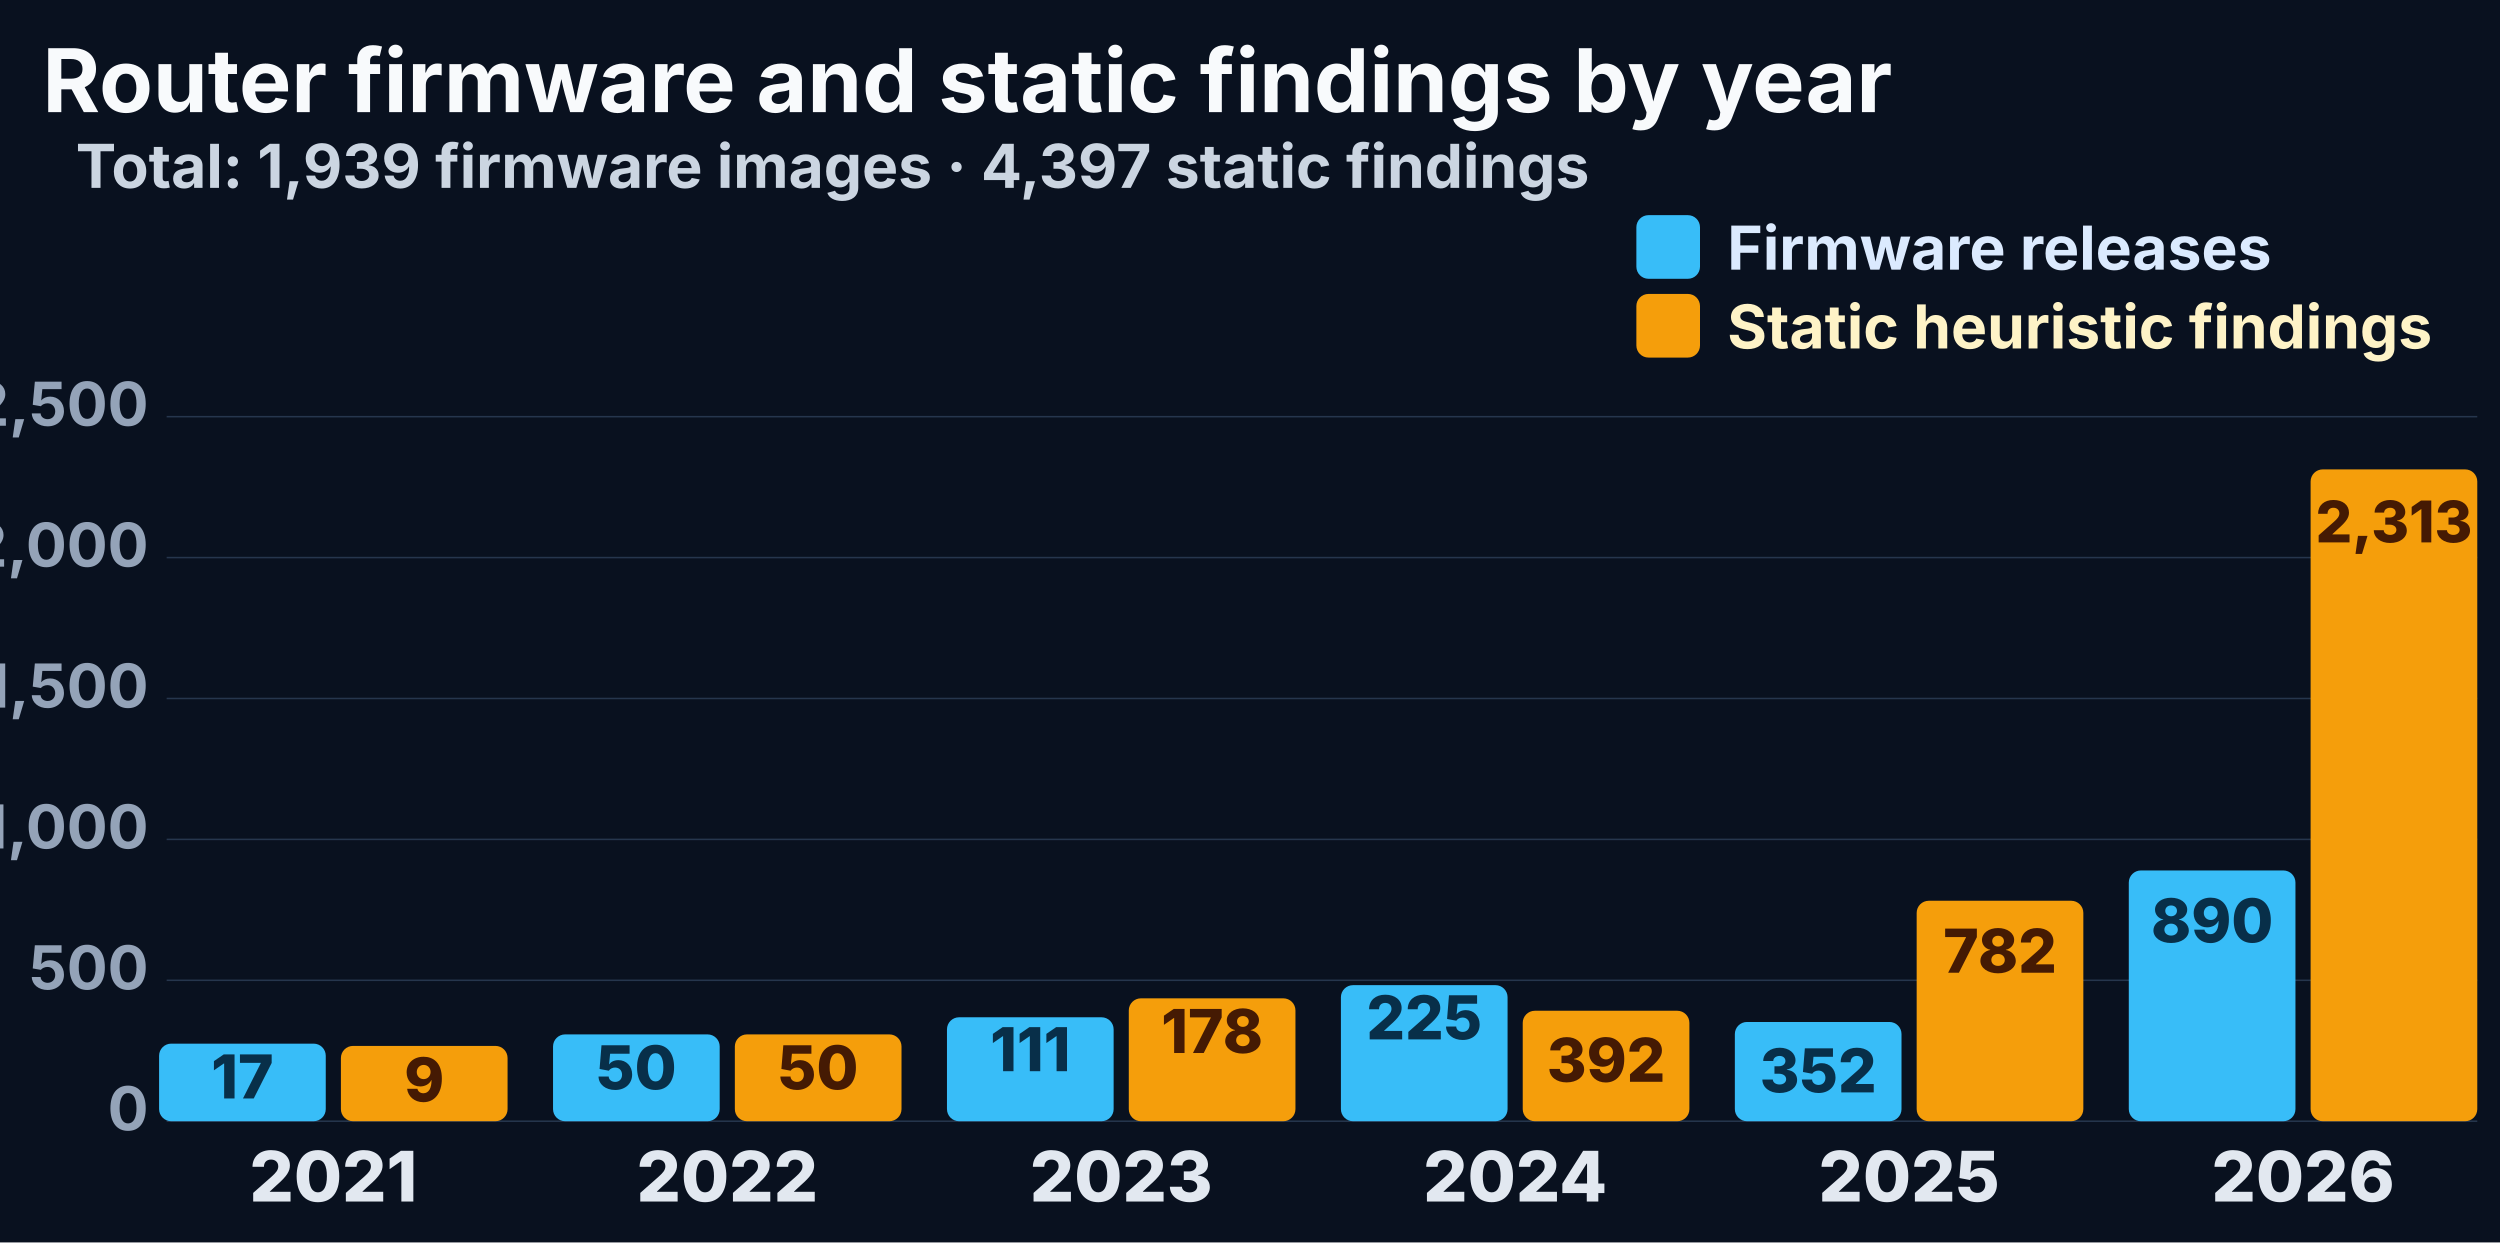
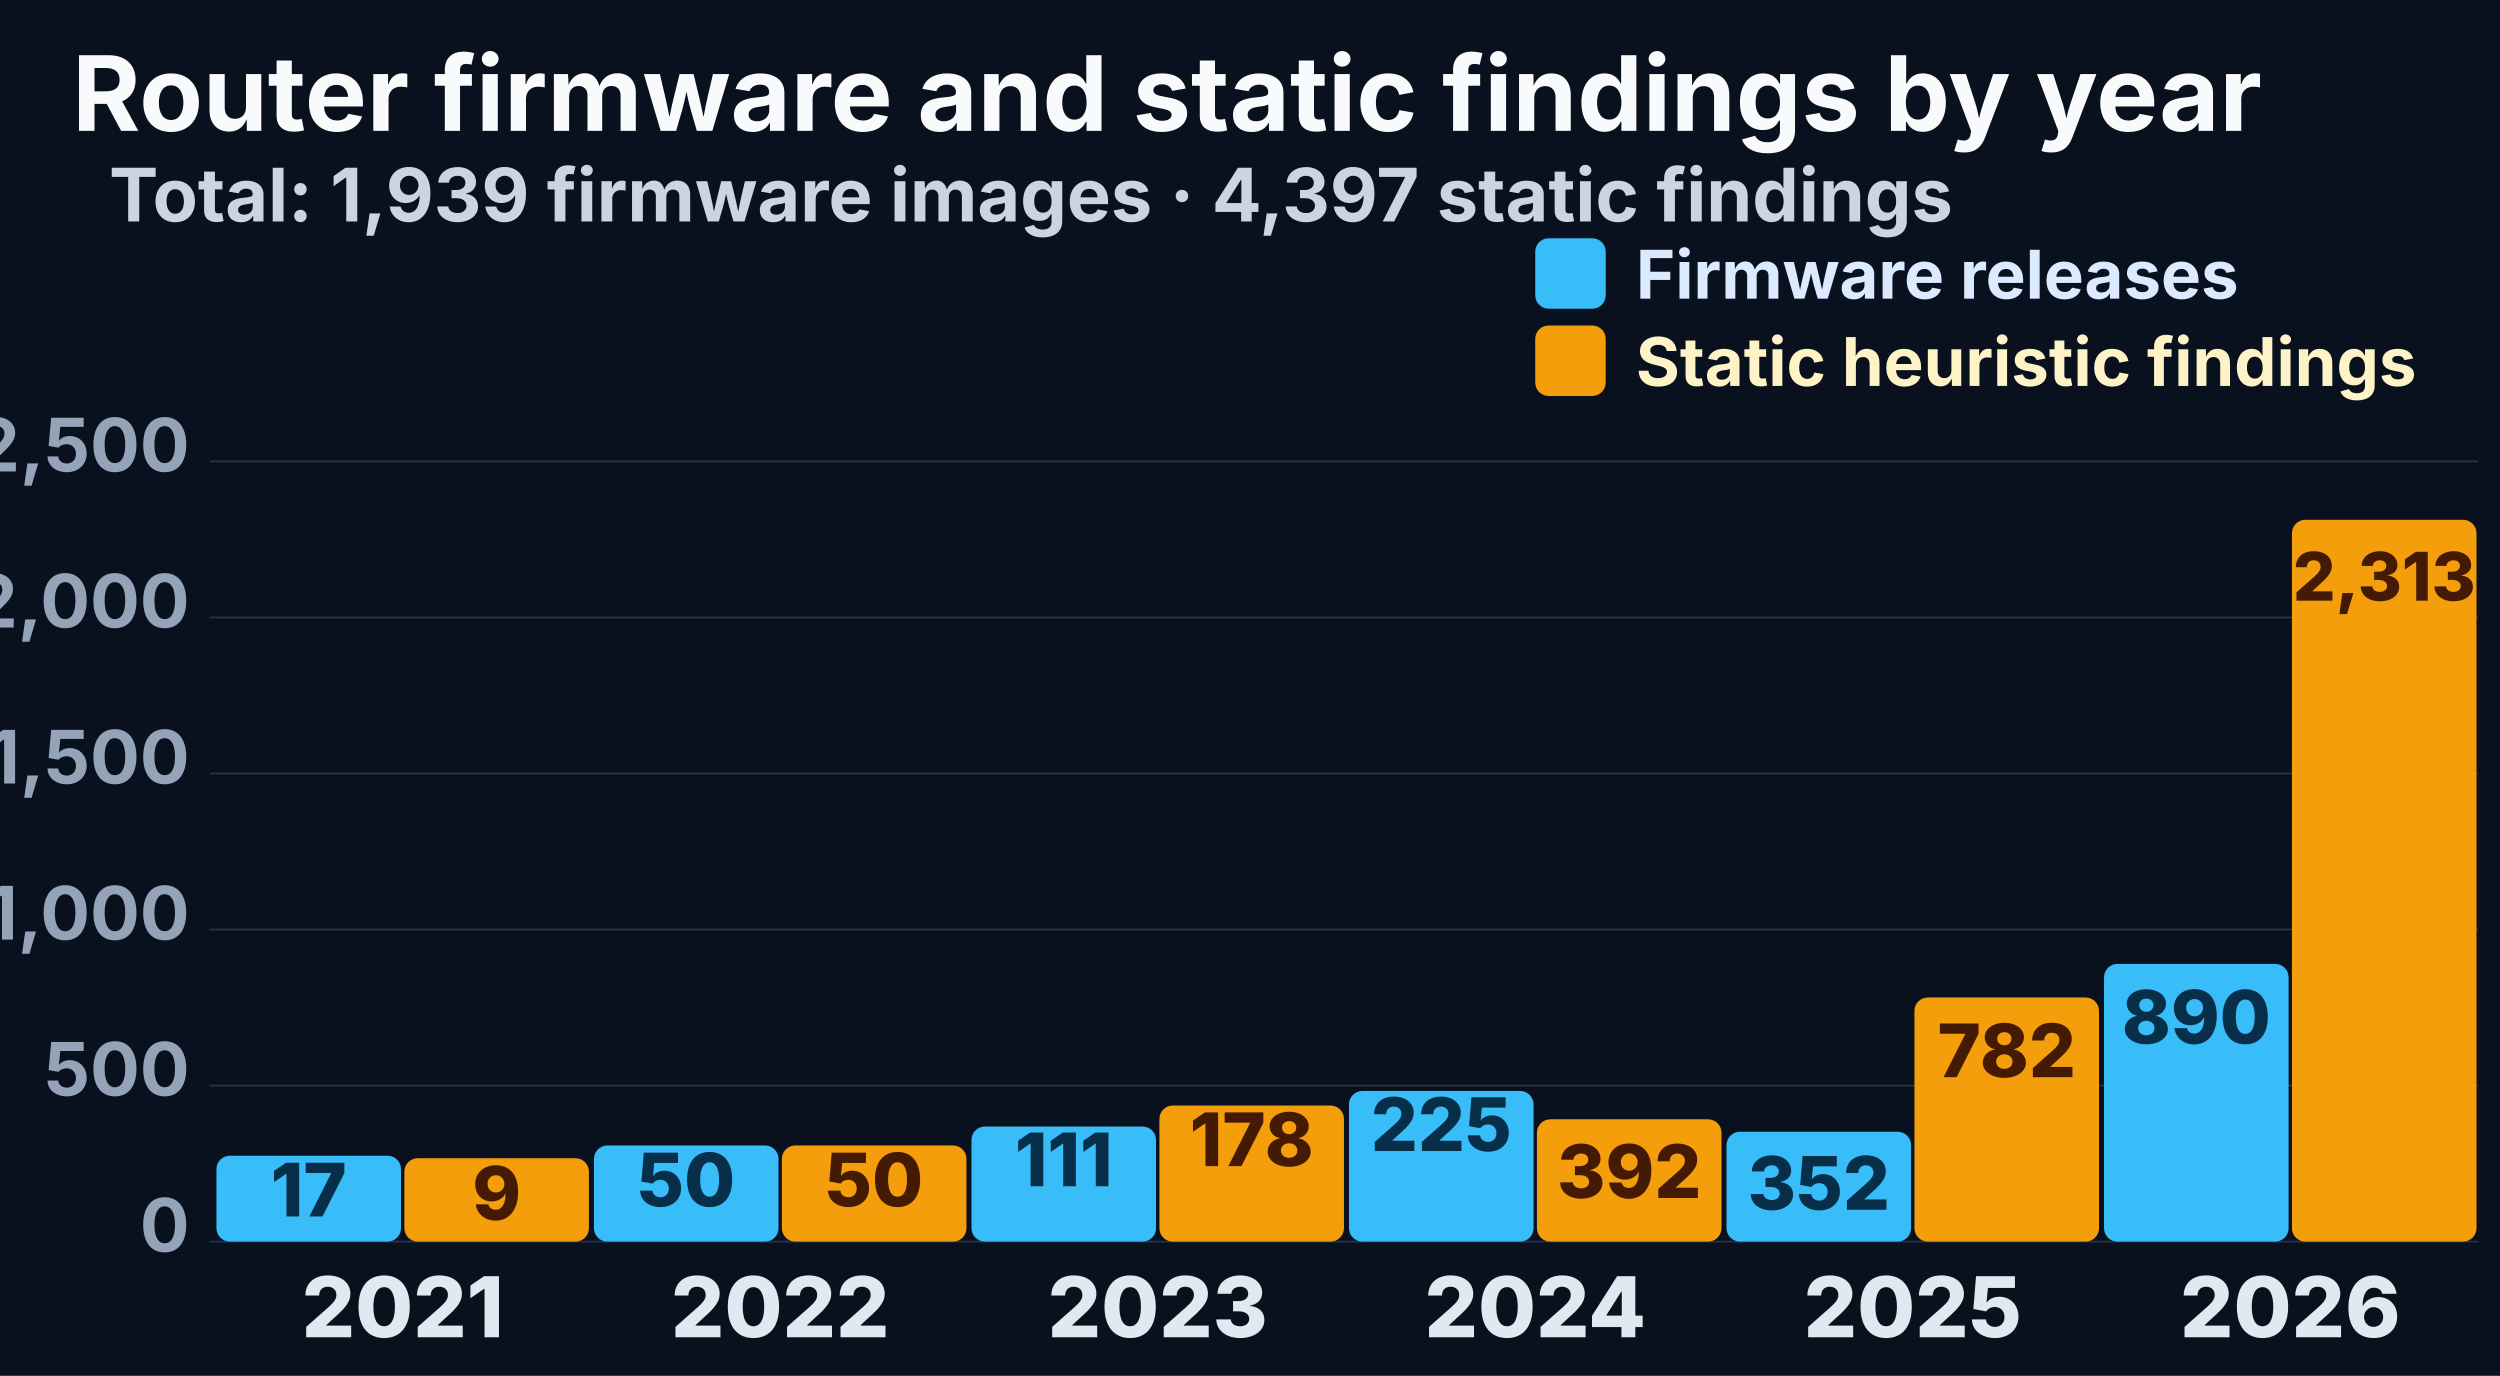
- <svg xmlns="http://www.w3.org/2000/svg" width="1650" height="820" viewBox="0 0 1650 820" role="img" aria-labelledby="title desc">
-   <rect width="1650" height="820" fill="#09111f" />
-   <text x="28" y="74" fill="#f8fafc" font-family="Inter, Arial, sans-serif" font-size="58" font-weight="700">
+ <svg xmlns="http://www.w3.org/2000/svg" width="1490" height="820" viewBox="-15 0 1490 820" role="img" aria-labelledby="title desc">
+   <rect x="-15" width="1490" height="820" fill="#09111f" />
+   <text x="28" y="78" fill="#f8fafc" font-family="Inter, Arial, sans-serif" font-size="62" font-weight="700">
    Router firmware and static findings by year
  </text>
-   <text x="50" y="124" fill="#cbd5e1" font-family="Inter, Arial, sans-serif" font-size="40" font-weight="700">
+   <text x="50" y="132" fill="#cbd5e1" font-family="Inter, Arial, sans-serif" font-size="44" font-weight="700">
    Total: 1,939 firmware images · 4,397 static findings
  </text>
  <g font-family="Inter, Arial, sans-serif" font-size="40" font-weight="700">
-     <rect x="1080" y="142" width="42" height="42" rx="8" fill="#38bdf8" />
-     <text x="1140" y="178" fill="#dbeafe">Firmware releases</text>
-     <rect x="1080" y="194" width="42" height="42" rx="8" fill="#f59e0b" />
-     <text x="1140" y="230" fill="#fef3c7">Static heuristic findings</text>
+     <rect x="900" y="142" width="42" height="42" rx="8" fill="#38bdf8" />
+     <text x="960" y="178" fill="#dbeafe">Firmware releases</text>
+     <rect x="900" y="194" width="42" height="42" rx="8" fill="#f59e0b" />
+     <text x="960" y="230" fill="#fef3c7">Static heuristic findings</text>
  </g>
  <g stroke="#26364d" stroke-width="1">
-     <line x1="110" y1="740" x2="1635" y2="740" />
-     <line x1="110" y1="647" x2="1635" y2="647" />
-     <line x1="110" y1="554" x2="1635" y2="554" />
-     <line x1="110" y1="461" x2="1635" y2="461" />
-     <line x1="110" y1="368" x2="1635" y2="368" />
-     <line x1="110" y1="275" x2="1635" y2="275" />
+     <line x1="110" y1="740" x2="1462" y2="740" />
+     <line x1="110" y1="647" x2="1462" y2="647" />
+     <line x1="110" y1="554" x2="1462" y2="554" />
+     <line x1="110" y1="461" x2="1462" y2="461" />
+     <line x1="110" y1="368" x2="1462" y2="368" />
+     <line x1="110" y1="275" x2="1462" y2="275" />
  </g>
-   <g fill="#94a3b8" font-family="Inter, Arial, sans-serif" font-size="40" font-weight="700" text-anchor="end">
+   <g fill="#94a3b8" font-family="Inter, Arial, sans-serif" font-size="44" font-weight="700" text-anchor="end">
    <text x="98" y="746">0</text>
    <text x="98" y="653">500</text>
    <text x="98" y="560">1,000</text>
    <text x="98" y="467">1,500</text>
    <text x="98" y="374">2,000</text>
    <text x="98" y="281">2,500</text>
  </g>
-   <rect x="105" y="688.8" width="110" height="51.2" rx="8" fill="#38bdf8" />
-   <rect x="225" y="690.3" width="110" height="49.7" rx="8" fill="#f59e0b" />
-   <text x="160" y="725" fill="#082f49" font-family="Inter, Arial, sans-serif" font-size="40" font-weight="800" text-anchor="middle">17</text>
-   <text x="280" y="727" fill="#451a03" font-family="Inter, Arial, sans-serif" font-size="40" font-weight="800" text-anchor="middle">9</text>
-   <rect x="365" y="682.7" width="110" height="57.3" rx="8" fill="#38bdf8" />
-   <rect x="485" y="682.7" width="110" height="57.3" rx="8" fill="#f59e0b" />
-   <text x="420" y="719" fill="#082f49" font-family="Inter, Arial, sans-serif" font-size="40" font-weight="800" text-anchor="middle">50</text>
-   <text x="540" y="719" fill="#451a03" font-family="Inter, Arial, sans-serif" font-size="40" font-weight="800" text-anchor="middle">50</text>
-   <rect x="625" y="671.4" width="110" height="68.6" rx="8" fill="#38bdf8" />
-   <rect x="745" y="658.9" width="110" height="81.1" rx="8" fill="#f59e0b" />
-   <text x="680" y="707" fill="#082f49" font-family="Inter, Arial, sans-serif" font-size="40" font-weight="800" text-anchor="middle">111</text>
-   <text x="800" y="695" fill="#451a03" font-family="Inter, Arial, sans-serif" font-size="40" font-weight="800" text-anchor="middle">178</text>
-   <rect x="885" y="650.2" width="110" height="89.8" rx="8" fill="#38bdf8" />
-   <rect x="1005" y="667.1" width="110" height="72.9" rx="8" fill="#f59e0b" />
-   <text x="940" y="686" fill="#082f49" font-family="Inter, Arial, sans-serif" font-size="40" font-weight="800" text-anchor="middle">225</text>
-   <text x="1060" y="714" fill="#451a03" font-family="Inter, Arial, sans-serif" font-size="40" font-weight="800" text-anchor="middle">392</text>
-   <rect x="1145" y="674.5" width="110" height="65.5" rx="8" fill="#38bdf8" />
-   <rect x="1265" y="594.5" width="110" height="145.5" rx="8" fill="#f59e0b" />
-   <text x="1200" y="721" fill="#082f49" font-family="Inter, Arial, sans-serif" font-size="40" font-weight="800" text-anchor="middle">352</text>
-   <text x="1320" y="642" fill="#451a03" font-family="Inter, Arial, sans-serif" font-size="40" font-weight="800" text-anchor="middle">782</text>
-   <rect x="1405" y="574.5" width="110" height="165.5" rx="8" fill="#38bdf8" />
-   <rect x="1525" y="309.8" width="110" height="430.2" rx="8" fill="#f59e0b" />
-   <text x="1460" y="622" fill="#082f49" font-family="Inter, Arial, sans-serif" font-size="40" font-weight="800" text-anchor="middle">890</text>
-   <text x="1580" y="358" fill="#451a03" font-family="Inter, Arial, sans-serif" font-size="38" font-weight="800" text-anchor="middle">2,313</text>
-   <g fill="#e2e8f0" font-family="Inter, Arial, sans-serif" font-size="46" font-weight="800" text-anchor="middle">
-     <text x="220" y="793">2021</text>
-     <text x="480" y="793">2022</text>
-     <text x="740" y="793">2023</text>
-     <text x="1000" y="793">2024</text>
-     <text x="1260" y="793">2025</text>
-     <text x="1520" y="793">2026</text>
+   <rect x="114" y="688.8" width="110" height="51.2" rx="8" fill="#38bdf8" />
+   <rect x="226" y="690.3" width="110" height="49.7" rx="8" fill="#f59e0b" />
+   <text x="169" y="725" fill="#082f49" font-family="Inter, Arial, sans-serif" font-size="44" font-weight="800" text-anchor="middle">17</text>
+   <text x="281" y="727" fill="#451a03" font-family="Inter, Arial, sans-serif" font-size="44" font-weight="800" text-anchor="middle">9</text>
+   <rect x="339" y="682.7" width="110" height="57.3" rx="8" fill="#38bdf8" />
+   <rect x="451" y="682.7" width="110" height="57.3" rx="8" fill="#f59e0b" />
+   <text x="394" y="719" fill="#082f49" font-family="Inter, Arial, sans-serif" font-size="44" font-weight="800" text-anchor="middle">50</text>
+   <text x="506" y="719" fill="#451a03" font-family="Inter, Arial, sans-serif" font-size="44" font-weight="800" text-anchor="middle">50</text>
+   <rect x="564" y="671.4" width="110" height="68.6" rx="8" fill="#38bdf8" />
+   <rect x="676" y="658.9" width="110" height="81.1" rx="8" fill="#f59e0b" />
+   <text x="619" y="707" fill="#082f49" font-family="Inter, Arial, sans-serif" font-size="44" font-weight="800" text-anchor="middle">111</text>
+   <text x="731" y="695" fill="#451a03" font-family="Inter, Arial, sans-serif" font-size="44" font-weight="800" text-anchor="middle">178</text>
+   <rect x="789" y="650.2" width="110" height="89.8" rx="8" fill="#38bdf8" />
+   <rect x="901" y="667.1" width="110" height="72.9" rx="8" fill="#f59e0b" />
+   <text x="844" y="686" fill="#082f49" font-family="Inter, Arial, sans-serif" font-size="44" font-weight="800" text-anchor="middle">225</text>
+   <text x="956" y="714" fill="#451a03" font-family="Inter, Arial, sans-serif" font-size="44" font-weight="800" text-anchor="middle">392</text>
+   <rect x="1014" y="674.5" width="110" height="65.5" rx="8" fill="#38bdf8" />
+   <rect x="1126" y="594.5" width="110" height="145.5" rx="8" fill="#f59e0b" />
+   <text x="1069" y="721" fill="#082f49" font-family="Inter, Arial, sans-serif" font-size="44" font-weight="800" text-anchor="middle">352</text>
+   <text x="1181" y="642" fill="#451a03" font-family="Inter, Arial, sans-serif" font-size="44" font-weight="800" text-anchor="middle">782</text>
+   <rect x="1239" y="574.5" width="110" height="165.5" rx="8" fill="#38bdf8" />
+   <rect x="1351" y="309.8" width="110" height="430.2" rx="8" fill="#f59e0b" />
+   <text x="1294" y="622" fill="#082f49" font-family="Inter, Arial, sans-serif" font-size="44" font-weight="800" text-anchor="middle">890</text>
+   <text x="1406" y="358" fill="#451a03" font-family="Inter, Arial, sans-serif" font-size="40" font-weight="800" text-anchor="middle">2,313</text>
+   <g fill="#e2e8f0" font-family="Inter, Arial, sans-serif" font-size="50" font-weight="800" text-anchor="middle">
+     <text x="225" y="797">2021</text>
+     <text x="450" y="797">2022</text>
+     <text x="675" y="797">2023</text>
+     <text x="900" y="797">2024</text>
+     <text x="1125" y="797">2025</text>
+     <text x="1350" y="797">2026</text>
  </g>
</svg>
